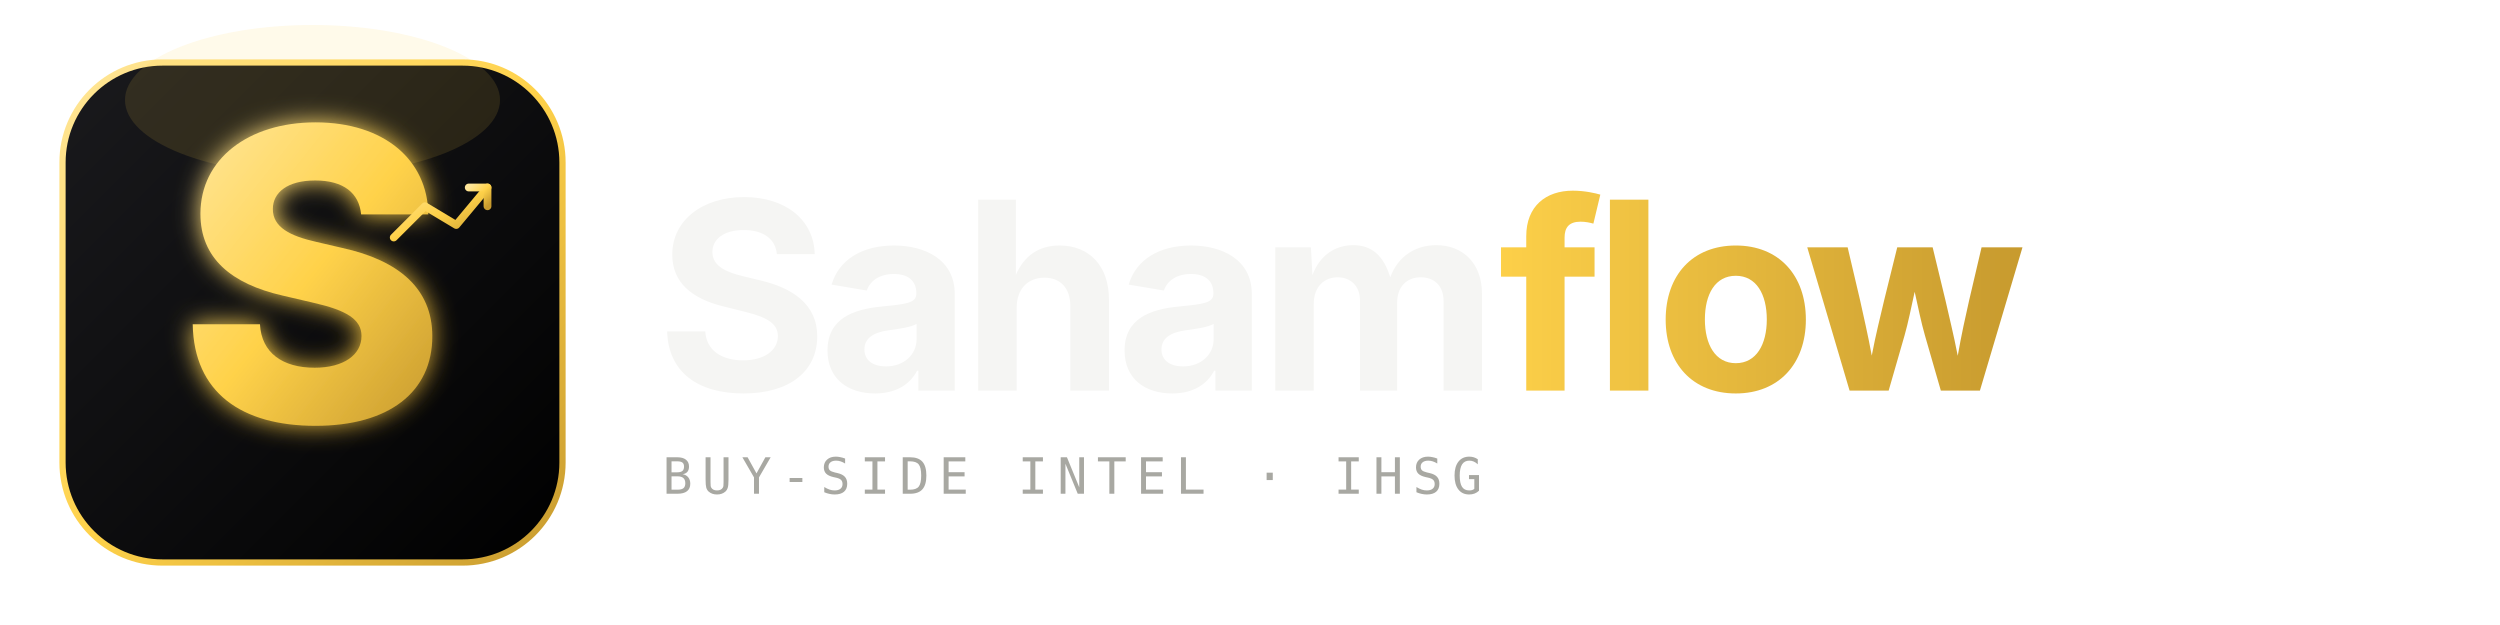
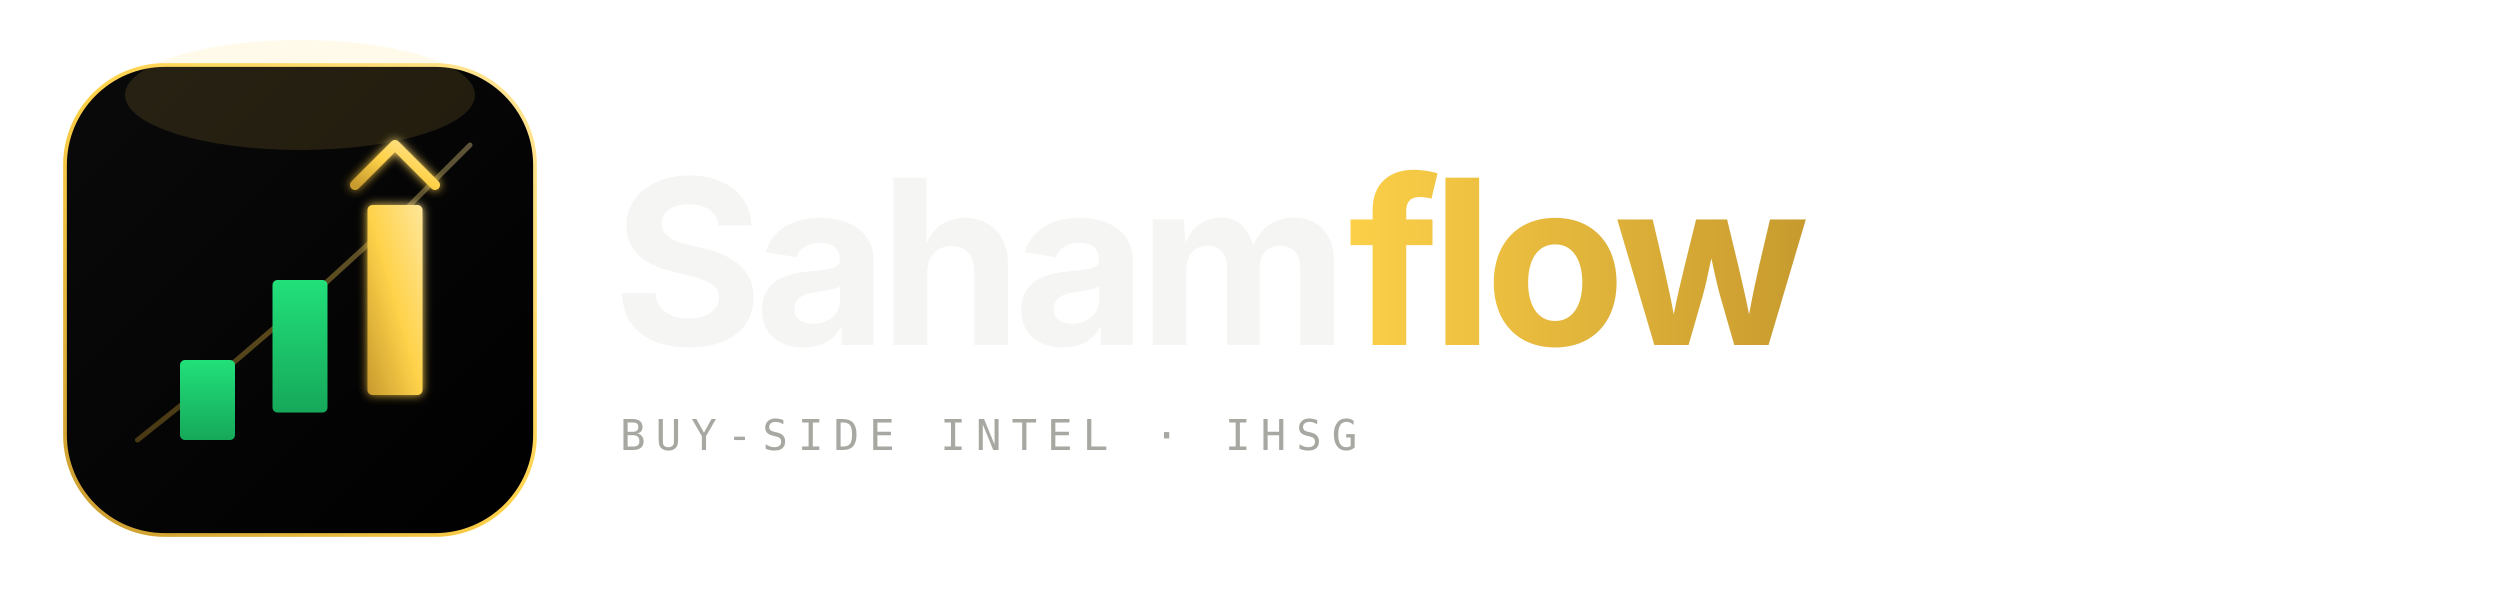
- <svg xmlns="http://www.w3.org/2000/svg" viewBox="0 0 800 200" fill="none">
+ <svg xmlns="http://www.w3.org/2000/svg" viewBox="0 0 1000 240">
  <defs>
-     <linearGradient id="bg2" x1="0" y1="0" x2="1" y2="1">
-       <stop offset="0%" stop-color="#1a1a1d" />
+     <linearGradient id="lbg" x1="0" y1="0" x2="1" y2="1">
+       <stop offset="0%" stop-color="#0a0a0b" />
      <stop offset="100%" stop-color="#000000" />
    </linearGradient>
-     <linearGradient id="gold2" x1="0" y1="0" x2="1" y2="1">
-       <stop offset="0%" stop-color="#ffe699" />
+     <linearGradient id="lgold" x1="0" y1="1" x2="1" y2="0">
+       <stop offset="0%" stop-color="#c79a2e" />
      <stop offset="50%" stop-color="#ffd24a" />
-       <stop offset="100%" stop-color="#c79a2e" />
+       <stop offset="100%" stop-color="#ffe699" />
    </linearGradient>
-     <linearGradient id="goldText" x1="0" y1="0" x2="1" y2="0">
+     <linearGradient id="lgoldText" x1="0" y1="0" x2="1" y2="0">
      <stop offset="0%" stop-color="#ffe699" />
      <stop offset="60%" stop-color="#ffd24a" />
      <stop offset="100%" stop-color="#c79a2e" />
    </linearGradient>
-     <filter id="glow2" x="-50%" y="-50%" width="200%" height="200%">
-       <feGaussianBlur stdDeviation="4" result="b" />
+     <linearGradient id="lgreen" x1="0" y1="1" x2="0" y2="0">
+       <stop offset="0%" stop-color="#16a85a" />
+       <stop offset="100%" stop-color="#22e07a" />
+     </linearGradient>
+     <filter id="lglow" x="-30%" y="-30%" width="160%" height="160%">
+       <feGaussianBlur stdDeviation="2" result="b" />
      <feMerge>
        <feMergeNode in="b" />
        <feMergeNode in="SourceGraphic" />
      </feMerge>
    </filter>
  </defs>
  <g transform="translate(20 20)">
-     <rect x="0" y="0" width="160" height="160" rx="32" fill="url(#bg2)" stroke="url(#gold2)" stroke-width="2" />
-     <ellipse cx="80" cy="12" rx="60" ry="24" fill="#ffd24a" opacity="0.12" />
-     <text x="80" y="115" text-anchor="middle" font-family="'Sora', 'Inter', sans-serif" font-weight="800" font-size="130" letter-spacing="-8" fill="url(#gold2)" filter="url(#glow2)">S</text>
-     <g transform="translate(106 38)">
-       <path d="M 0 18 L 10 8 L 20 14 L 30 2" stroke="url(#gold2)" stroke-width="2.5" stroke-linecap="round" stroke-linejoin="round" fill="none" />
-       <path d="M 24 2 L 30 2 L 30 8" stroke="url(#gold2)" stroke-width="2.5" stroke-linecap="round" stroke-linejoin="round" fill="none" />
-     </g>
+     <rect x="6" y="6" width="188" height="188" rx="40" fill="url(#lbg)" />
+     <rect x="6" y="6" width="188" height="188" rx="40" fill="none" stroke="url(#lgold)" stroke-width="1.5" />
+     <ellipse cx="100" cy="18" rx="70" ry="22" fill="#ffd24a" opacity="0.12" />
+     <path d="M 35 156 L 70 128 L 105 98 L 140 66 L 168 38" stroke="url(#lgold)" stroke-width="2" fill="none" stroke-linecap="round" stroke-linejoin="round" opacity="0.35" />
+     <line x1="63" y1="114" x2="63" y2="160" stroke="url(#lgreen)" stroke-width="2.5" stroke-linecap="round" />
+     <rect x="52" y="124" width="22" height="32" fill="url(#lgreen)" rx="2" />
+     <line x1="100" y1="82" x2="100" y2="152" stroke="url(#lgreen)" stroke-width="2.5" stroke-linecap="round" />
+     <rect x="89" y="92" width="22" height="53" fill="url(#lgreen)" rx="2" />
+     <line x1="138" y1="50" x2="138" y2="145" stroke="url(#lgold)" stroke-width="2.5" stroke-linecap="round" />
+     <rect x="127" y="62" width="22" height="76" fill="url(#lgold)" rx="2" filter="url(#lglow)" />
+     <path d="M 122 54 L 138 38 L 154 54" stroke="url(#lgold)" stroke-width="4" stroke-linecap="round" stroke-linejoin="round" fill="none" filter="url(#lglow)" />
  </g>
-   <text x="210" y="125" font-family="'Sora', 'Inter', sans-serif" font-weight="700" font-size="84" letter-spacing="-3" fill="#f5f5f3">Saham<tspan fill="url(#goldText)">flow</tspan>
+   <text x="245" y="138" font-family="'Sora', 'Inter', -apple-system, sans-serif" font-weight="700" font-size="92" letter-spacing="-3.5" fill="#f5f5f3">Saham<tspan fill="url(#lgoldText)">flow</tspan>
  </text>
-   <text x="212" y="158" font-family="'JetBrains Mono', monospace" font-weight="500" font-size="16" letter-spacing="3" fill="#a8a8a2" text-transform="uppercase">BUY-SIDE INTEL · IHSG</text>
+   <text x="248" y="180" font-family="'JetBrains Mono', monospace" font-weight="500" font-size="17" letter-spacing="4" fill="#a8a8a2">BUY-SIDE INTEL · IHSG</text>
</svg>
